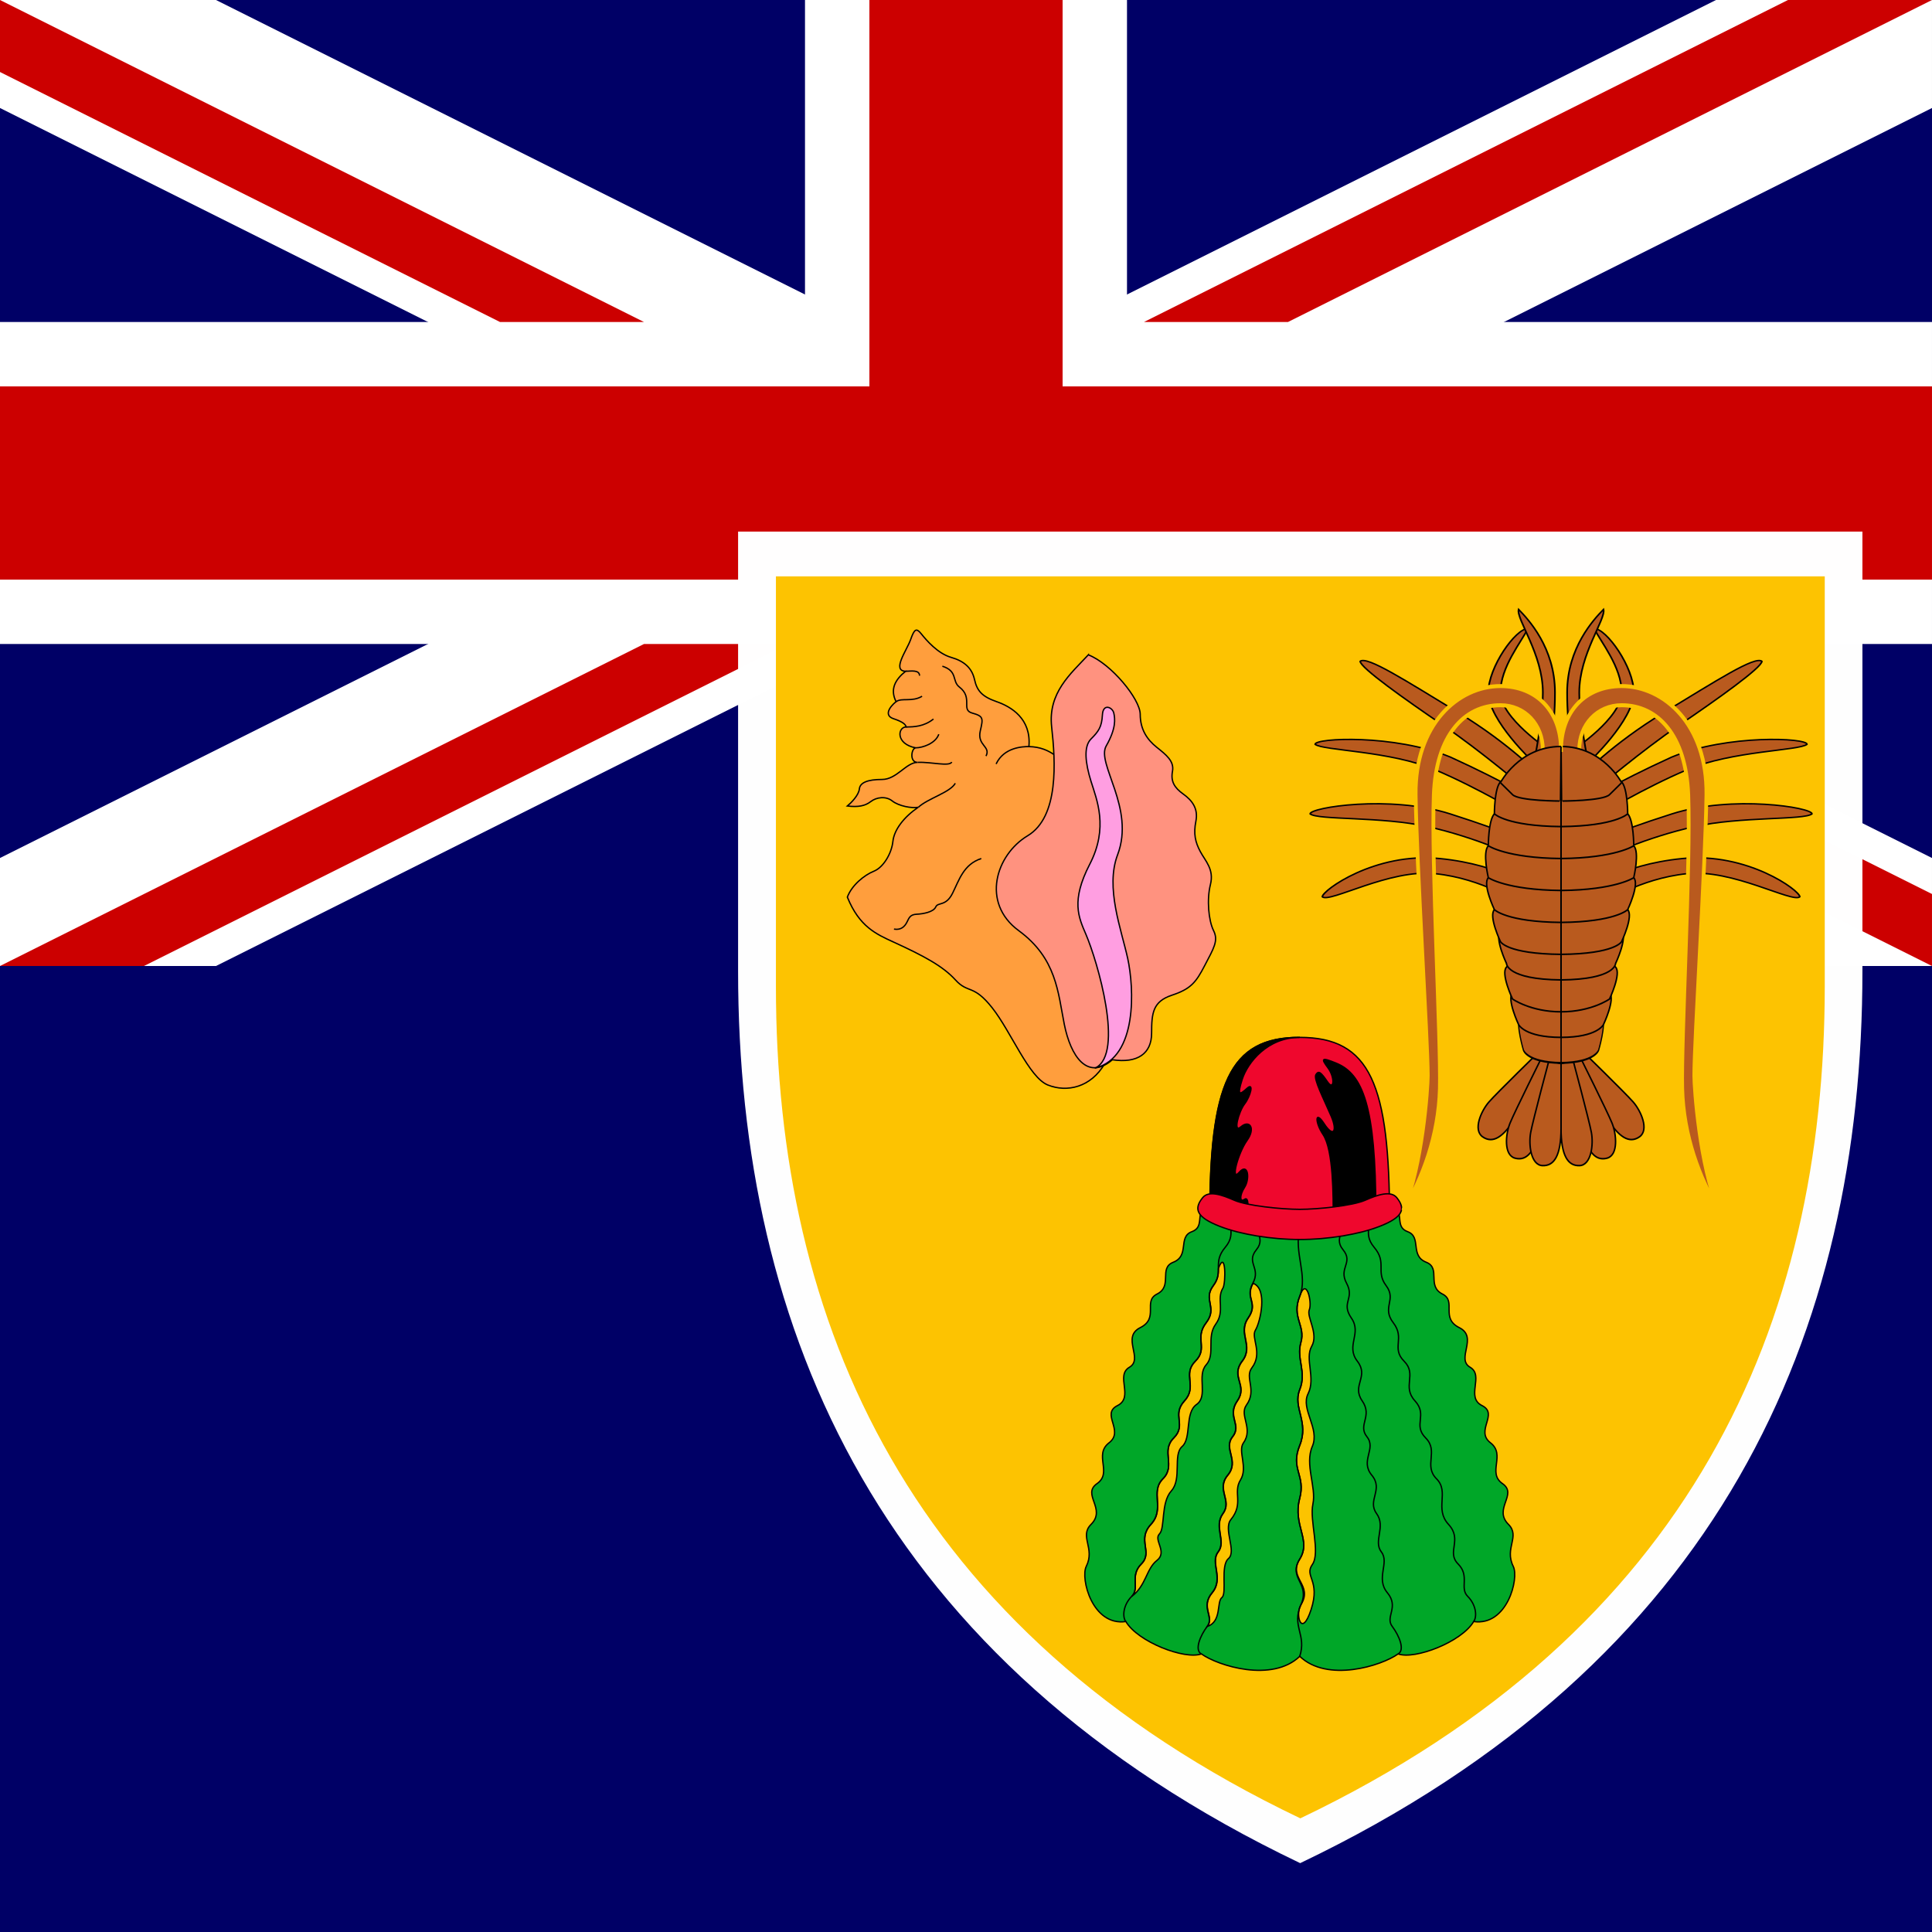
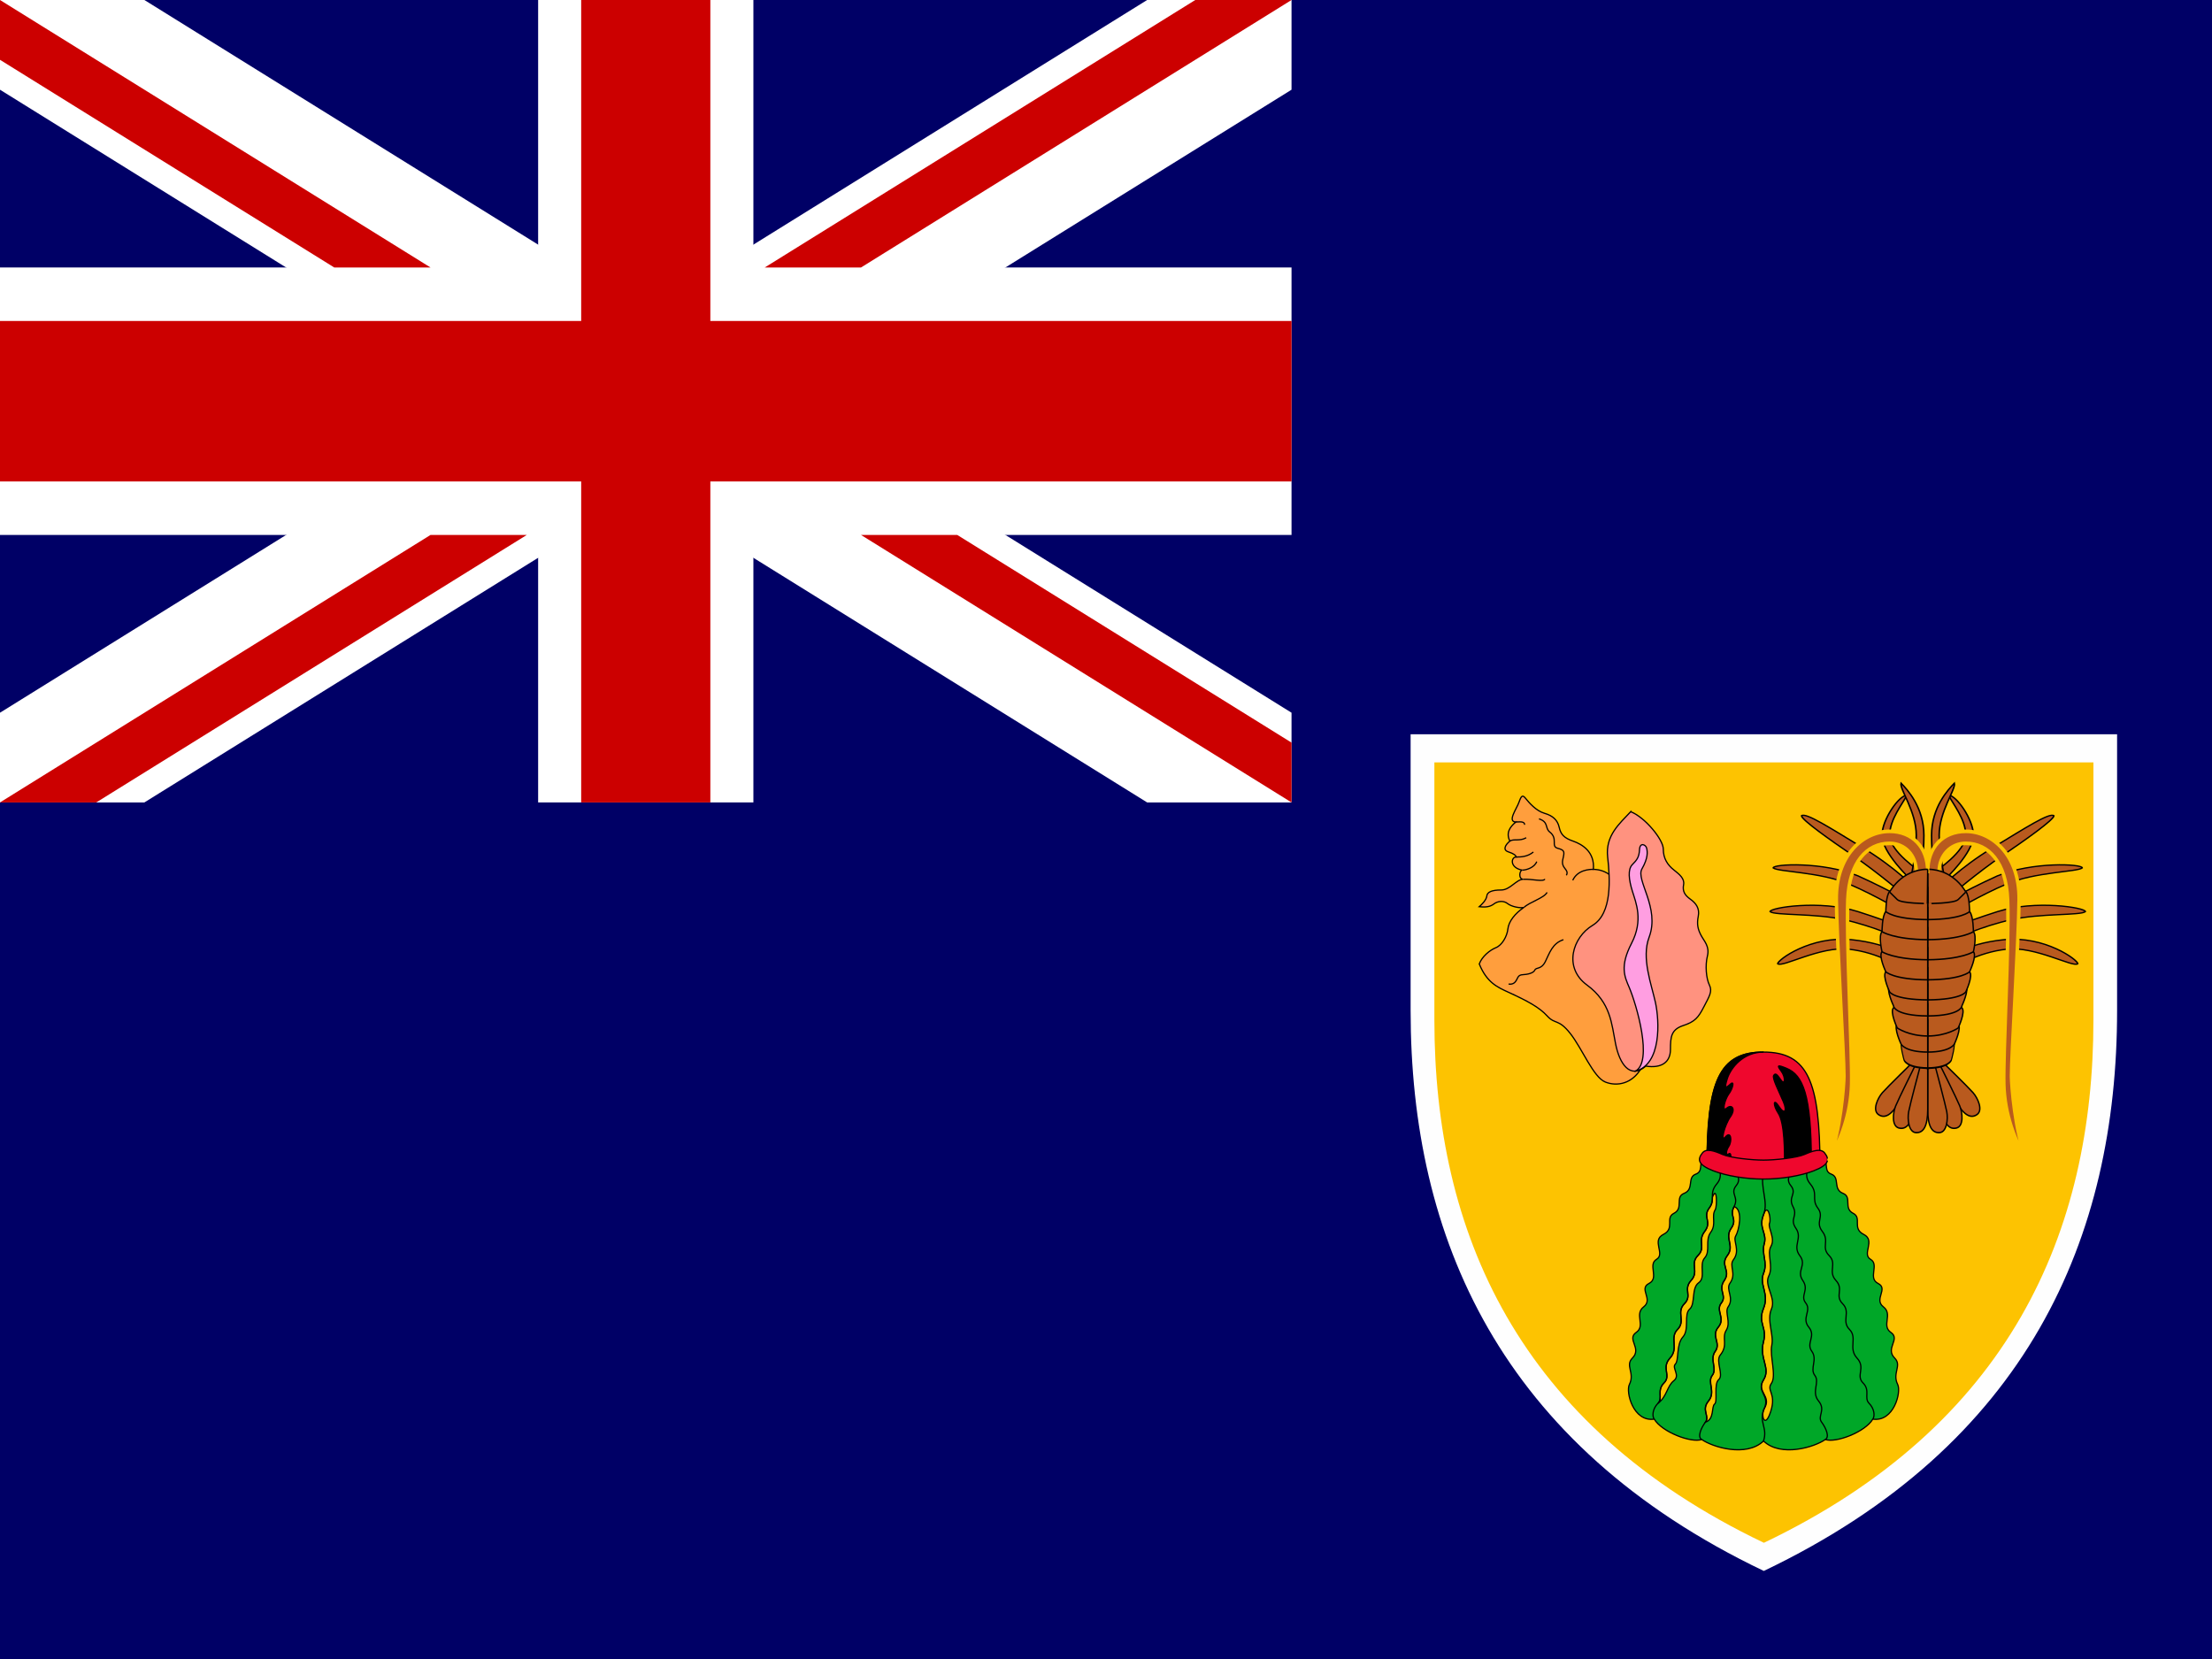
- <svg xmlns="http://www.w3.org/2000/svg" id="svg2" height="512" width="512" version="1.0">
-   <defs id="defs4">
-     <clipPath id="clipPath3680" clipPathUnits="userSpaceOnUse">
-       <rect id="rect3682" fill-opacity="0.67" height="512" width="512" y="0" x="0" />
-     </clipPath>
-   </defs>
-   <g id="flag" clip-path="url(#clipPath3680)">
-     <path id="path14" fill="#006" d="m1024 512v-512h-1024v512h1024z" />
-     <g id="g1690" transform="matrix(1.024 0 0 1.024 0 .00023039)">
+ <svg xmlns="http://www.w3.org/2000/svg" id="svg2" height="480" width="640" version="1.0">
+   <g id="flag">
+     <path id="path14" d="m640 480v-480h-640v480h640z" fill="#006" />
+     <g id="g1690" transform="matrix(.74736 0 0 .92867 0 .0002096)">
      <rect id="rect3207" fill-rule="evenodd" height="250" width="500" y="-1.1369e-13" x="0" fill="#006" />
      <g id="g878" stroke-width="1pt" transform="matrix(8.3333 0 0 8.3333 0 -.0002257)">
-         <path id="path879" fill="#fff" d="m0 0v3.354l53.292 26.646h6.708v-3.354l-53.292-26.646h-6.708zm60 0v3.354l-53.292 26.646h-6.708v-3.354l53.292-26.646h6.708z" />
-         <path id="path880" fill="#fff" d="m25 0v30h10v-30h-10zm-25 10v10h60v-10h-60z" />
-         <path id="path881" fill="#c00" d="m0 12v6h60v-6h-60zm27-12v30h6v-30h-6z" />
-         <path id="path882" fill="#c00" d="m0 30 20-10h4.472l-20 10h-4.472zm0-30 20 10h-4.472l-15.528-7.764v-2.236zm35.528 10 20-10h4.472l-20 10h-4.472zm24.472 20-20-10h4.472l15.528 7.764v2.236z" />
+         <path id="path879" d="m0 0v3.354l53.292 26.646h6.708v-3.354l-53.292-26.646h-6.708zm60 0v3.354l-53.292 26.646h-6.708v-3.354l53.292-26.646h6.708z" fill="#fff" />
+         <path id="path880" d="m25 0v30h10v-30h-10zm-25 10v10h60v-10h-60z" fill="#fff" />
+         <path id="path881" d="m0 12v6h60v-6h-60zm27-12v30h6v-30h-6z" fill="#c00" />
+         <path id="path882" d="m0 30 20-10h4.472l-20 10h-4.472zm0-30 20 10h-4.472l-15.528-7.764v-2.236zm35.528 10 20-10h4.472l-20 10h-4.472zm24.472 20-20-10h4.472l15.528 7.764v2.236z" fill="#c00" />
      </g>
    </g>
-     <g id="g2827" transform="matrix(1.3676 0 0 1.3676 -886.21 -93.326)">
-       <path id="path1392" fill-opacity=".996" fill="#fff" d="m1008.9 171.25v85.175c0 69.928-27.467 133.94-108.95 172.85-81.45-38.91-108.92-102.92-108.92-172.85v-85.175h217.91z" />
-       <path id="path18" fill-opacity=".996" fill="#fdc300" d="m1001.6 179.93v79.444c0 65.223-25.619 124.93-101.62 161.22-76.004-36.291-101.62-95.996-101.62-161.22v-79.444h203.25z" />
-       <g id="g20" stroke="#000" stroke-width=".062" transform="matrix(4.1664 0 0 4.1669 -5.4589 -5.4597)">
+     <g id="g2827" transform="matrix(.9382 0 0 .9382 -334.01 51.775)">
+       <path id="path1392" d="m1008.9 171.25v85.175c0 69.928-27.467 133.94-108.95 172.85-81.45-38.91-108.92-102.92-108.92-172.85v-85.175h217.91z" fill-opacity=".996" fill="#fff" />
+       <path id="path18" d="m1001.6 179.93v79.444c0 65.223-25.619 124.93-101.62 161.22-76.004-36.291-101.62-95.996-101.62-161.22v-79.444h203.25z" fill-opacity=".996" fill="#fdc300" />
+       <g id="g20" stroke="#000" stroke-width=".091" transform="matrix(4.1664 0 0 4.1669 -5.4589 -5.4597)">
        <path id="path22" d="m205.96 52.847c-0.353-0.265-0.736-0.427-1.265-0.441 0.117-1.295-0.824-1.854-1.501-2.089-0.676-0.235-0.912-0.5-1.029-1.03-0.118-0.53-0.471-0.853-1.089-1.03-0.618-0.177-1.148-0.794-1.383-1.089-0.235-0.294-0.324-0.235-0.5 0.265-0.177 0.5-0.883 1.442-0.236 1.471-0.47 0.382-0.735 0.824-0.441 1.412-0.324 0.265-0.559 0.647-0.118 0.794 0.442 0.147 0.559 0.265 0.589 0.383-0.397 0-0.5 0.794 0.441 0.971-0.206 0.029-0.294 0.677 0.089 0.677-0.53 0-0.972 0.794-1.648 0.794-0.677 0-1.03 0.147-1.059 0.441-0.03 0.294-0.383 0.647-0.559 0.794 0.5 0.059 0.823 0 1.088-0.206s0.706-0.265 1.001-0.029c0.294 0.235 0.912 0.353 1.206 0.294-0.647 0.441-1.118 1.03-1.177 1.589-0.059 0.559-0.441 1.206-0.883 1.383-0.441 0.176-1.029 0.647-1.235 1.206 0.559 1.383 1.352 1.724 2.147 2.089 1.413 0.647 2.295 1.118 2.884 1.765 0.588 0.647 0.824 0.176 1.706 1.294 0.883 1.118 1.707 3.236 2.589 3.59 0.883 0.353 2.001 0.118 2.648-1 0.648-1.118 1.06-12.416-2.265-14.299z" fill="#ff9e3d" />
        <path id="path24" d="m207.46 48.139c-0.824 0.883-1.884 1.765-1.707 3.354s0.353 4.178-1.118 5.061c-1.471 0.883-2.177 3.119-0.412 4.413 1.765 1.295 1.824 2.884 2.118 4.355 0.295 1.471 1.06 2.648 2.237 1.648 1.176 0.176 1.824-0.294 1.824-1.236s0.059-1.471 0.941-1.765c0.883-0.294 1.118-0.589 1.53-1.383 0.412-0.794 0.647-1.147 0.412-1.618-0.235-0.471-0.324-1.442-0.147-2.148 0.177-0.706-0.235-1.089-0.471-1.53-0.235-0.441-0.323-0.824-0.206-1.412 0.118-0.589-0.176-0.971-0.588-1.265-0.412-0.294-0.589-0.588-0.5-1.059 0.088-0.471-0.295-0.765-0.736-1.118s-0.765-0.824-0.765-1.53c0-0.706-1.353-2.354-2.412-2.766z" fill="#ff927f" />
        <path id="path26" d="m207.79 67.352c1.971-0.5 1.795-3.737 1.501-5.09-0.295-1.353-1.051-3.292-0.471-4.825 0.824-2.177-1.001-4.237-0.53-5.061 0.471-0.824 0.412-1.265 0.353-1.53-0.058-0.265-0.5-0.471-0.529 0.088-0.03 0.559-0.177 0.765-0.53 1.118s-0.265 1.118 0 1.971c0.265 0.853 0.824 2.148-0.059 3.854-0.882 1.706-0.519 2.467-0.176 3.266 0.529 1.236 1.795 5.531 0.441 6.208z" fill="#ff9ee1" />
        <path id="path28" d="m198.96 48.904c0.221 0 0.648-0.088 0.648 0.206" fill="none" />
        <path id="path30" d="m198.52 50.316c0.265-0.191 0.736 0.029 1.206-0.25" fill="none" />
        <path id="path32" d="m198.99 51.493c0.353 0 0.824-0.015 1.265-0.368" fill="none" />
        <path id="path34" d="m199.43 52.464c0.324 0 0.927-0.206 1.074-0.632" fill="none" />
        <path id="path36" d="m199.52 53.141c0.632-0.029 1.471 0.206 1.588-0.015" fill="none" />
        <path id="path38" d="m199.55 55.23c0.441-0.412 1.486-0.691 1.721-1.118" fill="none" />
        <path id="path40" d="m200.67 48.669c0.735 0.235 0.431 0.69 0.794 0.971 0.648 0.5 0.059 1.059 0.589 1.206 0.529 0.147 0.52 0.236 0.382 0.824-0.162 0.692 0.5 0.721 0.265 1.177" fill="none" />
        <path id="path42" d="m204.7 52.406c-0.294 0-1.162 0.029-1.53 0.809" fill="none" />
        <path id="path44" d="m198.42 60.894c0.339 0.059 0.508-0.134 0.603-0.324 0.103-0.206 0.147-0.353 0.456-0.368 0.309-0.015 0.78-0.103 0.883-0.338 0.103-0.235 0.471-0.015 0.78-0.633 0.309-0.618 0.515-1.353 1.338-1.618" fill="none" />
      </g>
-       <g id="g136" stroke="#000" stroke-width=".062" transform="matrix(4.1664 0 0 4.1669 -5.4589 -5.4597)">
+       <g id="g136" stroke="#000" stroke-width=".091" transform="matrix(4.1664 0 0 4.1669 -5.4589 -5.4597)">
        <path id="path138" d="m221.76 73.75c0.333 0.484-0.012 1.007 0.553 1.216 0.662 0.245 0.084 1.116 0.865 1.422 0.692 0.272 0.005 1.105 0.753 1.478 0.669 0.335-0.112 1.116 0.781 1.562 0.892 0.446-0.168 1.45 0.502 1.841 0.669 0.391-0.223 1.395 0.558 1.785 0.781 0.39-0.335 1.171 0.39 1.729 0.725 0.558-0.167 1.395 0.558 1.897s-0.445 1.173 0.279 1.897c0.558 0.558-0.201 1.104 0.223 1.952 0.279 0.558-0.279 2.789-1.841 2.566-0.558 0.948-2.733 1.785-3.514 1.506-0.781 0.558-3.291 1.339-4.575 0.112-1.282 1.227-3.793 0.446-4.574-0.112-0.781 0.279-2.956-0.558-3.514-1.506-1.562 0.223-2.12-2.008-1.841-2.566 0.424-0.848-0.335-1.395 0.223-1.952 0.724-0.724-0.446-1.395 0.279-1.897s-0.167-1.339 0.558-1.897c0.725-0.558-0.391-1.339 0.39-1.729 0.781-0.391-0.111-1.395 0.558-1.785 0.67-0.391-0.39-1.395 0.502-1.841 0.893-0.446 0.112-1.227 0.781-1.562 0.748-0.374 0.061-1.206 0.753-1.478 0.781-0.307 0.203-1.177 0.865-1.422 0.574-0.212 0.208-0.749 0.57-1.239 1.661 0.653 6.803 1.122 8.918 0.023z" fill="#00a728" />
        <g id="g140" fill-opacity=".996" fill="#fdc300">
          <path id="path142" d="m213.51 76.668c0.001 0.251-0.005 0.5-0.237 0.809-0.502 0.669 0.223 1.004-0.335 1.729-0.557 0.725 0.112 1.171-0.502 1.785-0.613 0.614 0.112 1.171-0.502 1.841-0.613 0.669 0.112 1.116-0.502 1.729-0.613 0.614 0.112 1.283-0.502 1.897-0.613 0.614 0.112 1.395-0.558 2.12-0.669 0.725 0.112 1.283-0.446 1.841-0.558 0.558-0.056 1.116-0.446 1.506 0.669-0.502 0.669-1.283 1.171-1.673 0.502-0.391-0.167-0.948 0.112-1.227s0.056-1.45 0.558-2.008c0.502-0.558 0.056-1.673 0.502-2.064s0.111-1.562 0.669-1.952 0-1.339 0.446-1.841c0.447-0.502 0-1.283 0.447-1.897 0.446-0.614 0.02-1.171 0.334-1.673 0.14-0.223 0.14-1.841-0.209-0.92z" />
          <path id="path144" d="m215.12 77.365c-0.39 0.725 0.279 0.892-0.223 1.618s0.279 1.283-0.279 2.008 0.279 1.116-0.223 1.841c-0.502 0.725 0.223 1.116-0.223 1.673-0.447 0.558 0.334 1.116-0.223 1.785-0.558 0.669 0.223 1.171-0.224 1.785-0.446 0.614 0.168 1.283-0.223 1.785-0.39 0.502 0.279 1.227-0.279 1.897s0.112 1.116-0.223 1.562c0.67-0.223 0.419-1.144 0.67-1.339 0.251-0.195-0.084-1.478 0.306-1.813 0.391-0.335-0.251-1.367 0.112-1.813 0.614-0.753 0.084-1.255 0.446-1.841 0.363-0.586-0.138-1.338 0.14-1.729 0.474-0.669-0.21-1.273 0.139-1.757 0.502-0.697-0.097-1.272 0.251-1.729 0.53-0.697-0.056-1.395 0.168-1.757 0.223-0.363 0.585-1.925-0.112-2.175z" />
          <path id="path146" d="m217.29 77.974c-0.39 0.972 0.279 1.361 0.056 2.138-0.223 0.778 0.279 1.361-0.056 2.203-0.334 0.842 0.447 1.49 0 2.592-0.446 1.102 0.288 1.376 0 2.462-0.334 1.264 0.558 1.933 0 2.826-0.557 0.892 0.639 1.188 0.056 2.12-0.279 0.446 0.028 1.59 0.474 0.223 0.447-1.367-0.334-1.534 0.056-2.092 0.391-0.558-0.139-2.036 0.028-2.817 0.168-0.781-0.39-1.841-0.028-2.678 0.363-0.837-0.558-1.729-0.195-2.454 0.363-0.725-0.167-1.618 0.167-2.203 0.335-0.586-0.251-1.367-0.111-1.701 0.139-0.335-0.14-1.571-0.447-0.618z" />
        </g>
        <path id="path148" d="m221.47 74.408c0-6.303-0.892-8.479-4.184-8.479-3.291 0-4.183 2.175-4.183 8.479h8.367z" fill="#ef072d" />
        <g id="g150" fill="none">
          <path id="path152" d="m214.33 73.906c-0.614 0.614 0.112 1.06-0.502 1.785-0.614 0.725-0.056 1.116-0.558 1.785s0.223 1.004-0.335 1.729c-0.557 0.725 0.112 1.171-0.502 1.785-0.613 0.614 0.112 1.171-0.502 1.841-0.613 0.669 0.112 1.116-0.502 1.729-0.613 0.614 0.112 1.283-0.502 1.897-0.613 0.614 0.112 1.395-0.558 2.12-0.669 0.725 0.112 1.283-0.446 1.841-0.558 0.558-0.056 1.116-0.446 1.506-0.391 0.391-0.446 0.934-0.279 1.171" />
          <path id="path154" d="m215.5 74.129c-0.557 0.725 0.279 1.06-0.223 1.673-0.502 0.614 0.223 0.837-0.167 1.562s0.279 0.892-0.223 1.618 0.279 1.283-0.279 2.008 0.279 1.116-0.223 1.841c-0.502 0.725 0.223 1.116-0.223 1.673-0.447 0.558 0.334 1.116-0.223 1.785-0.558 0.669 0.223 1.171-0.224 1.785-0.446 0.614 0.168 1.283-0.223 1.785-0.39 0.502 0.279 1.227-0.279 1.897s0.112 1.116-0.223 1.562c-0.335 0.446-0.599 1.102-0.279 1.283" />
          <path id="path156" d="m217.29 74.799c-0.278 1.166 0.391 2.203 0 3.175-0.39 0.972 0.279 1.361 0.056 2.138-0.223 0.778 0.279 1.361-0.056 2.203-0.334 0.842 0.447 1.49 0 2.592-0.446 1.102 0.288 1.376 0 2.462-0.334 1.264 0.558 1.933 0 2.826-0.557 0.892 0.503 1.116 0.056 2.12-0.446 1.004 0.279 1.395-0.056 2.399" />
          <path id="path158" d="m220.25 73.906c0.614 0.614-0.112 1.06 0.502 1.785 0.614 0.725 0.056 1.116 0.558 1.785s-0.223 1.004 0.335 1.729c0.557 0.725-0.112 1.171 0.502 1.785 0.613 0.614-0.112 1.171 0.502 1.841 0.613 0.669-0.112 1.116 0.502 1.729 0.613 0.614-0.112 1.283 0.502 1.897 0.613 0.614-0.112 1.395 0.558 2.12 0.669 0.725-0.112 1.283 0.446 1.841 0.558 0.558 0.056 1.116 0.446 1.506 0.391 0.391 0.447 0.934 0.279 1.171" />
          <path id="path160" d="m219.08 74.129c0.557 0.725-0.279 1.06 0.223 1.673 0.502 0.614-0.223 0.837 0.167 1.562 0.391 0.725-0.279 0.892 0.223 1.618s-0.279 1.283 0.279 2.008-0.279 1.116 0.223 1.841c0.502 0.725-0.223 1.116 0.223 1.673 0.447 0.558-0.334 1.116 0.224 1.785 0.557 0.669-0.224 1.171 0.223 1.785 0.446 0.614-0.168 1.283 0.223 1.785 0.39 0.502-0.279 1.227 0.279 1.897s-0.112 1.116 0.223 1.562c0.335 0.446 0.6 1.102 0.279 1.283" />
        </g>
        <path id="path162" d="m213.11 74.408c0-6.303 0.892-8.479 4.183-8.479-1.506 0-2.426 1.171-2.677 1.952s-0.112 0.725 0.223 0.418 0.167 0.363-0.111 0.725c-0.279 0.363-0.558 1.395-0.168 1.06 0.391-0.335 0.697 0.056 0.279 0.641s-0.781 1.952-0.363 1.478c0.419-0.474 0.502 0.307 0.252 0.697-0.252 0.391-0.224 0.725 0 0.558 0.223-0.167 0.195 0.641-0.028 0.948h-1.59z" />
        <path id="path164" d="m220.83 74.046c0-4.937-0.613-6.415-1.84-6.917-0.695-0.285-0.715-0.223-0.383 0.223s0.281 1.088-0.026 0.641c-0.306-0.446-0.408-0.53-0.536-0.335-0.128 0.195 0.357 1.116 0.715 1.952 0.288 0.673 0.102 1.004-0.332 0.335s-0.434-0.063-0.053 0.502c0.489 0.725 0.474 2.929 0.474 3.849l1.981-0.251z" />
        <path id="path166" d="m217.29 75.329c1.311 0 2.746-0.234 3.71-0.608 1.144-0.444 1.205-0.834 0.809-1.333-0.279-0.351-0.893-0.14-1.478 0.117-0.586 0.257-2.204 0.421-3.041 0.421-0.836 0-2.454-0.164-3.04-0.421-0.585-0.257-1.199-0.468-1.478-0.117-0.396 0.498-0.335 0.888 0.809 1.333 0.963 0.374 2.399 0.608 3.709 0.608z" fill="#ef072d" />
      </g>
      <g id="g1070" fill-rule="evenodd" fill="#b95a1e" transform="matrix(.8956 0 0 .8957 239.49 59.739)">
-         <path id="path577" d="m779.41 912.6s-0.12 103.6 0 179.24c0.12 75.63 19.822 104.91 54.262 103.59 34.44-1.33 41.108-58.83 34.531-92.08-6.577-33.26-53.24-198.97-53.24-198.97l-35.553 8.222z" transform="matrix(.063084 -.040736 .038634 .066517 712.1 209.87)" stroke="#000" stroke-width="4.375" />
-         <path id="path576" d="m779.41 912.6s-0.12 103.6 0 179.24c0.12 75.63 19.822 104.91 54.262 103.59 34.44-1.33 41.108-58.83 34.531-92.08-6.577-33.26-53.24-198.97-53.24-198.97l-35.553 8.222z" transform="matrix(.072361 -.016199 .015363 .076299 725.15 182.35)" stroke="#000" stroke-width="4.375" />
-         <path id="path575" d="m779.41 912.6s-0.12 103.6 0 179.24c0.12 75.63 19.822 104.91 54.262 103.59 34.44-1.33 41.108-58.83 34.531-92.08-6.577-33.26-53.24-198.97-53.24-198.97l-35.553 8.222z" transform="matrix(.073974 0 0 .077999 736.23 168.42)" stroke="#000" stroke-width="4.375" />
-         <path id="path574" d="m779.53 255.12c159.57-1.394 177.16-35.432 177.16-35.432s35.43-70.866 17.716-88.584c-17.717-17.716-194.88-17.716-194.88-17.716v141.73z" transform="matrix(.045906 0 0 .077999 758.11 219.55)" stroke="#000" stroke-width="5.554" />
-         <path id="path570" d="m779.53 255.12c106.3 0 124.02-35.432 124.02-35.432s35.43-70.866 17.716-88.584c-17.717-17.716-141.73-17.716-141.73-17.716v141.73z" transform="matrix(.073974 0 0 .077999 736.23 214.02)" stroke="#000" stroke-width="4.375" />
-         <path id="path569" d="m779.53 255.12c88.583 0 141.73-35.433 141.73-35.433s35.43-70.866 17.716-88.584c-17.72-17.72-159.45-17.71-159.45-17.71v141.73z" transform="matrix(.073974 0 0 .077999 736.23 208.49)" stroke="#000" stroke-width="4.375" />
-         <path id="path554" d="m832.68 113.39s70.866-88.583 194.88-177.17c124.01-88.582 213.73-156.72 230.31-141.73 0 17.717-106.3 106.3-194.88 177.17-88.59 70.86-194.89 177.16-194.89 177.16l-35.433-35.433z" transform="matrix(.091804 0 0 .077999 721.87 168.58)" stroke="#000" stroke-width="3.927" />
-         <path id="path557" d="m832.68 113.39s70.05-52.025 204.38-124.02c132.23-63.918 318.89-53.15 318.89-35.433-17.71 17.716-177.16 17.716-283.46 70.866-101.48 50.729-204.39 124.01-204.39 124.01l-35.433-35.433z" transform="matrix(.091804 0 0 .077999 722.63 174.11)" stroke="#000" stroke-width="3.927" />
-         <path id="path558" d="m832.68 113.39s61.675-35.068 204.38-88.583c141.72-53.15 329.87-17.717 329.87 0-17.7 17.713-170.4 6.944-276.7 35.429-109.99 27.758-222.09 88.584-222.09 88.584l-35.433-35.433z" transform="matrix(.091804 0 0 .077999 722.7 183.63)" stroke="#000" stroke-width="3.927" />
-         <path id="path559" d="m832.68 113.39s71.079-70.976 222.47-88.583c152.3-17.72 276.3 88.583 276.3 106.29-17.7 17.72-159.5-77.972-265.7-64.286-112.67 13.654-197.69 82.006-197.69 82.006l-35.433-35.433z" transform="matrix(.091804 0 0 .077999 723.32 193.29)" stroke="#000" stroke-width="3.927" />
-         <path id="path568" d="m779.53 255.12c159.57-1.394 159.45-45.508 159.45-45.508s35.43-70.866 17.716-88.584c-17.717-17.716-177.16-7.64-177.16-7.64v141.73z" transform="matrix(.073974 0 0 .077999 736.23 201.59)" stroke="#000" stroke-width="4.375" />
-         <path id="path567" d="m779.53 255.12c159.57-1.394 177.16-35.432 177.16-35.432s35.43-70.866 17.716-88.584c-17.717-17.716-194.88-17.716-194.88-17.716v141.73z" transform="matrix(.073974 0 0 .077999 736.23 196.06)" stroke="#000" stroke-width="4.375" />
-         <path id="path565" d="m779.53 255.12c159.57-1.394 194.88-35.433 194.88-35.433s35.43-70.866 17.716-88.583c-17.717-17.716-212.6-17.716-212.6-17.716v141.73z" transform="matrix(.073974 0 0 .077999 736.23 189.15)" stroke="#000" stroke-width="4.375" />
-         <path id="path566" d="m779.53 255.12c159.57-1.394 212.6-35.433 212.6-35.433s17.714-70.866 0-88.583c-17.717-17.716-212.6-17.716-212.6-17.716v141.73z" transform="matrix(.073974 0 0 .077999 736.23 182.24)" stroke="#000" stroke-width="4.375" />
-         <path id="path560" d="m832.68 113.39s114.21-88.583 114.21-159.45c0-70.866-50.349-141.73-64.625-177.17 28.552 0 93.176 106.3 93.176 177.17 0 77.444-107.32 194.88-107.32 194.88l-35.433-35.433z" transform="matrix(.091804 0 0 .077999 720.08 162.89)" stroke="#000" stroke-width="3.927" />
-         <path id="path561" d="m832.68 113.39s-14.276-53.15-14.276-159.45c0-124.02 63.001-202.89 85.654-230.32 5.898 27.422-57.102 124.02-57.102 230.32 0 77.444 21.157 194.88 21.157 194.88l-35.433-35.433z" transform="matrix(.091804 0 0 .077999 720.08 162.89)" stroke="#000" stroke-width="3.927" />
-         <path id="path564" d="m779.53 255.12c159.57-1.394 212.6-35.433 212.6-35.433s0-70.866-17.716-88.583c-17.717-17.716-194.88-17.716-194.88-17.716v141.73z" transform="matrix(.073974 0 0 .077999 736.23 175.33)" stroke="#000" stroke-width="4.375" />
-         <path id="path563" d="m779.53 255.12c159.57-1.394 194.88-35.433 194.88-35.433s0-70.866-17.716-88.583c-17.717-17.716-177.16-17.716-177.16-17.716v141.73z" transform="matrix(.073974 0 0 .077999 736.23 168.42)" stroke="#000" stroke-width="4.375" />
-         <path id="path553" d="m318.9 1318.1c55.065-122.32 70.866-336.61 70.866-372.05 0-99.782-32.948-585.11-35.433-779.53s124.02-301.18 248.03-301.18c106.3 0 177.17 70.866 177.17 177.17h-53.15c0-70.866-53.15-124.02-124.02-124.02-106.3 0-187.99 83.739-194.88 248.03-7.605 189.89 21.316 682.94 17.717 814.96s-51.234 249.72-106.3 336.61z" transform="matrix(-.073974 0 0 .077999 851.56 168.42)" stroke="#fdc301" stroke-width="11.026" />
-         <path id="path578" d="m779.41 912.6s-0.12 103.6 0 179.24c0.12 75.63 19.822 104.91 54.262 103.59 34.44-1.33 41.108-58.83 34.531-92.08-6.577-33.26-53.24-198.97-53.24-198.97l-35.553 8.222z" transform="matrix(-.063084 -.040736 -.038634 .066517 875.69 209.87)" stroke="#000" stroke-width="4.375" />
-         <path id="path562" d="m779.53 32.884c124.13 0.141 177.77 102.39 177.46 100.31l-35.734 33.347c-18.985 17.717-141.73 17.717-140.21 17.626l-1.52-151.29z" transform="matrix(.073974 0 0 .077999 736.23 168.42)" stroke="#000" stroke-width="4.375" />
-         <path id="path579" d="m779.41 912.6s-0.12 103.6 0 179.24c0.12 75.63 19.822 104.91 54.262 103.59 34.44-1.33 41.108-58.83 34.531-92.08-6.577-33.26-53.24-198.97-53.24-198.97l-35.553 8.222z" transform="matrix(-.072361 -.016199 -.015363 .076299 862.63 182.35)" stroke="#000" stroke-width="4.375" />
-         <path id="path580" d="m779.41 912.6s-0.12 103.6 0 179.24c0.12 75.63 19.822 104.91 54.262 103.59 34.44-1.33 41.108-58.83 34.531-92.08-6.577-33.26-53.24-198.97-53.24-198.97l-35.553 8.222z" transform="matrix(-.073974 0 0 .077999 851.55 168.42)" stroke="#000" stroke-width="4.375" />
-         <path id="path581" d="m779.53 255.12c159.57-1.394 177.16-35.432 177.16-35.432s35.43-70.866 17.716-88.584c-17.717-17.716-194.88-17.716-194.88-17.716v141.73z" transform="matrix(-.045906 0 0 .077999 829.67 219.55)" stroke="#000" stroke-width="5.554" />
-         <path id="path582" d="m779.53 255.12c106.3 0 124.02-35.432 124.02-35.432s35.43-70.866 17.716-88.584c-17.717-17.716-141.73-17.716-141.73-17.716v141.73z" transform="matrix(-.073974 0 0 .077999 851.55 214.02)" stroke="#000" stroke-width="4.375" />
-         <path id="path583" d="m779.53 255.12c88.583 0 141.73-35.433 141.73-35.433s35.43-70.866 17.716-88.584c-17.72-17.72-159.45-17.71-159.45-17.71v141.73z" transform="matrix(-.073974 0 0 .077999 851.55 208.49)" stroke="#000" stroke-width="4.375" />
-         <path id="path584" d="m832.68 113.39s70.866-88.583 194.88-177.17c124.01-88.582 213.73-156.72 230.31-141.73 0 17.717-106.3 106.3-194.88 177.17-88.59 70.86-194.89 177.16-194.89 177.16l-35.433-35.433z" transform="matrix(-.091804 0 0 .077999 865.91 168.58)" stroke="#000" stroke-width="3.927" />
-         <path id="path585" d="m832.68 113.39s70.05-52.025 204.38-124.02c132.23-63.918 318.89-53.15 318.89-35.433-17.71 17.716-177.16 17.716-283.46 70.866-101.48 50.729-204.39 124.01-204.39 124.01l-35.433-35.433z" transform="matrix(-.091804 0 0 .077999 865.16 174.11)" stroke="#000" stroke-width="3.927" />
-         <path id="path586" d="m832.68 113.39s61.675-35.068 204.38-88.583c141.72-53.15 329.87-17.717 329.87 0-17.7 17.713-170.4 6.944-276.7 35.429-109.99 27.758-222.09 88.584-222.09 88.584l-35.433-35.433z" transform="matrix(-.091804 0 0 .077999 865.09 183.63)" stroke="#000" stroke-width="3.927" />
-         <path id="path587" d="m832.68 113.39s71.079-70.976 222.47-88.583c152.3-17.72 276.3 88.583 276.3 106.29-17.7 17.72-159.5-77.972-265.7-64.286-112.67 13.654-197.69 82.006-197.69 82.006l-35.433-35.433z" transform="matrix(-.091804 0 0 .077999 864.47 193.29)" stroke="#000" stroke-width="3.927" />
-         <path id="path588" d="m779.53 255.12c159.57-1.394 159.45-45.508 159.45-45.508s35.43-70.866 17.716-88.584c-17.717-17.716-177.16-7.64-177.16-7.64v141.73z" transform="matrix(-.073974 0 0 .077999 851.55 201.59)" stroke="#000" stroke-width="4.375" />
-         <path id="path589" d="m779.53 255.12c159.57-1.394 177.16-35.432 177.16-35.432s35.43-70.866 17.716-88.584c-17.717-17.716-194.88-17.716-194.88-17.716v141.73z" transform="matrix(-.073974 0 0 .077999 851.55 196.06)" stroke="#000" stroke-width="4.375" />
-         <path id="path590" d="m779.53 255.12c159.57-1.394 194.88-35.433 194.88-35.433s35.43-70.866 17.716-88.583c-17.717-17.716-212.6-17.716-212.6-17.716v141.73z" transform="matrix(-.073974 0 0 .077999 851.55 189.15)" stroke="#000" stroke-width="4.375" />
-         <path id="path591" d="m779.53 255.12c159.57-1.394 212.6-35.433 212.6-35.433s17.714-70.866 0-88.583c-17.717-17.716-212.6-17.716-212.6-17.716v141.73z" transform="matrix(-.073974 0 0 .077999 851.55 182.24)" stroke="#000" stroke-width="4.375" />
-         <path id="path592" d="m832.68 113.39s114.21-88.583 114.21-159.45c0-70.866-50.349-141.73-64.625-177.17 28.552 0 93.176 106.3 93.176 177.17 0 77.444-107.32 194.88-107.32 194.88l-35.433-35.433z" transform="matrix(-.091804 0 0 .077999 867.71 162.89)" stroke="#000" stroke-width="3.927" />
-         <path id="path593" d="m832.68 113.39s-14.276-53.15-14.276-159.45c0-124.02 63.001-202.89 85.654-230.32 5.898 27.422-57.102 124.02-57.102 230.32 0 77.444 21.157 194.88 21.157 194.88l-35.433-35.433z" transform="matrix(-.091804 0 0 .077999 867.71 162.89)" stroke="#000" stroke-width="3.927" />
-         <path id="path594" d="m779.53 255.12c159.57-1.394 212.6-35.433 212.6-35.433s0-70.866-17.716-88.583c-17.717-17.716-194.88-17.716-194.88-17.716v141.73z" transform="matrix(-.073974 0 0 .077999 851.55 175.33)" stroke="#000" stroke-width="4.375" />
-         <path id="path595" d="m779.53 255.12c159.57-1.394 194.88-35.433 194.88-35.433s0-70.866-17.716-88.583c-17.717-17.716-177.16-17.716-177.16-17.716v141.73z" transform="matrix(-.073974 0 0 .077999 851.55 168.42)" stroke="#000" stroke-width="4.375" />
-         <path id="path597" d="m318.9 1318.1c55.065-122.32 70.866-336.61 70.866-372.05 0-99.782-32.948-585.11-35.433-779.53s124.02-301.18 248.03-301.18c106.3 0 177.17 70.866 177.17 177.17h-53.15c0-70.866-53.15-124.02-124.02-124.02-106.3 0-187.99 83.739-194.88 248.03-7.605 189.89 21.316 682.94 17.717 814.96s-51.234 249.72-106.3 336.61z" transform="matrix(.073974 0 0 .077999 736.22 168.42)" stroke="#fdc301" stroke-width="11.026" />
-         <path id="path596" d="m779.53 32.884c124.13 0.141 177.77 102.39 177.46 100.31l-35.734 33.347c-18.985 17.717-141.73 17.717-140.21 17.626l-1.52-151.29z" transform="matrix(-.073974 0 0 .077999 851.55 168.42)" stroke="#000" stroke-width="4.375" />
+         <path id="path577" d="m779.41 912.6s-0.12 103.6 0 179.24c0.12 75.63 19.822 104.91 54.262 103.59 34.44-1.33 41.108-58.83 34.531-92.08-6.577-33.26-53.24-198.97-53.24-198.97l-35.553 8.222z" transform="matrix(.063084 -.040736 .038634 .066517 712.1 209.87)" stroke="#000" stroke-width="6.377" />
+         <path id="path576" d="m779.41 912.6s-0.12 103.6 0 179.24c0.12 75.63 19.822 104.91 54.262 103.59 34.44-1.33 41.108-58.83 34.531-92.08-6.577-33.26-53.24-198.97-53.24-198.97l-35.553 8.222z" transform="matrix(.072361 -.016199 .015363 .076299 725.15 182.35)" stroke="#000" stroke-width="6.377" />
+         <path id="path575" d="m779.41 912.6s-0.12 103.6 0 179.24c0.12 75.63 19.822 104.91 54.262 103.59 34.44-1.33 41.108-58.83 34.531-92.08-6.577-33.26-53.24-198.97-53.24-198.97l-35.553 8.222z" transform="matrix(.073974 0 0 .077999 736.23 168.42)" stroke="#000" stroke-width="6.377" />
+         <path id="path574" d="m779.53 255.12c159.57-1.394 177.16-35.432 177.16-35.432s35.43-70.866 17.716-88.584c-17.717-17.716-194.88-17.716-194.88-17.716v141.73z" transform="matrix(.045906 0 0 .077999 758.11 219.55)" stroke="#000" stroke-width="8.095" />
+         <path id="path570" d="m779.53 255.12c106.3 0 124.02-35.432 124.02-35.432s35.43-70.866 17.716-88.584c-17.717-17.716-141.73-17.716-141.73-17.716v141.73z" transform="matrix(.073974 0 0 .077999 736.23 214.02)" stroke="#000" stroke-width="6.377" />
+         <path id="path569" d="m779.53 255.12c88.583 0 141.73-35.433 141.73-35.433s35.43-70.866 17.716-88.584c-17.72-17.72-159.45-17.71-159.45-17.71v141.73z" transform="matrix(.073974 0 0 .077999 736.23 208.49)" stroke="#000" stroke-width="6.377" />
+         <path id="path554" d="m832.68 113.39s70.866-88.583 194.88-177.17c124.01-88.582 213.73-156.72 230.31-141.73 0 17.717-106.3 106.3-194.88 177.17-88.59 70.86-194.89 177.16-194.89 177.16l-35.433-35.433z" transform="matrix(.091804 0 0 .077999 721.87 168.58)" stroke="#000" stroke-width="5.724" />
+         <path id="path557" d="m832.68 113.39s70.05-52.025 204.38-124.02c132.23-63.918 318.89-53.15 318.89-35.433-17.71 17.716-177.16 17.716-283.46 70.866-101.48 50.729-204.39 124.01-204.39 124.01l-35.433-35.433z" transform="matrix(.091804 0 0 .077999 722.63 174.11)" stroke="#000" stroke-width="5.724" />
+         <path id="path558" d="m832.68 113.39s61.675-35.068 204.38-88.583c141.72-53.15 329.87-17.717 329.87 0-17.7 17.713-170.4 6.944-276.7 35.429-109.99 27.758-222.09 88.584-222.09 88.584l-35.433-35.433z" transform="matrix(.091804 0 0 .077999 722.7 183.63)" stroke="#000" stroke-width="5.724" />
+         <path id="path559" d="m832.68 113.39s71.079-70.976 222.47-88.583c152.3-17.72 276.3 88.583 276.3 106.29-17.7 17.72-159.5-77.972-265.7-64.286-112.67 13.654-197.69 82.006-197.69 82.006l-35.433-35.433z" transform="matrix(.091804 0 0 .077999 723.32 193.29)" stroke="#000" stroke-width="5.724" />
+         <path id="path568" d="m779.53 255.12c159.57-1.394 159.45-45.508 159.45-45.508s35.43-70.866 17.716-88.584c-17.717-17.716-177.16-7.64-177.16-7.64v141.73z" transform="matrix(.073974 0 0 .077999 736.23 201.59)" stroke="#000" stroke-width="6.377" />
+         <path id="path567" d="m779.53 255.12c159.57-1.394 177.16-35.432 177.16-35.432s35.43-70.866 17.716-88.584c-17.717-17.716-194.88-17.716-194.88-17.716v141.73z" transform="matrix(.073974 0 0 .077999 736.23 196.06)" stroke="#000" stroke-width="6.377" />
+         <path id="path565" d="m779.53 255.12c159.57-1.394 194.88-35.433 194.88-35.433s35.43-70.866 17.716-88.583c-17.717-17.716-212.6-17.716-212.6-17.716v141.73z" transform="matrix(.073974 0 0 .077999 736.23 189.15)" stroke="#000" stroke-width="6.377" />
+         <path id="path566" d="m779.53 255.12c159.57-1.394 212.6-35.433 212.6-35.433s17.714-70.866 0-88.583c-17.717-17.716-212.6-17.716-212.6-17.716v141.73z" transform="matrix(.073974 0 0 .077999 736.23 182.24)" stroke="#000" stroke-width="6.377" />
+         <path id="path560" d="m832.68 113.39s114.21-88.583 114.21-159.45c0-70.866-50.349-141.73-64.625-177.17 28.552 0 93.176 106.3 93.176 177.17 0 77.444-107.32 194.88-107.32 194.88l-35.433-35.433z" transform="matrix(.091804 0 0 .077999 720.08 162.89)" stroke="#000" stroke-width="5.724" />
+         <path id="path561" d="m832.68 113.39s-14.276-53.15-14.276-159.45c0-124.02 63.001-202.89 85.654-230.32 5.898 27.422-57.102 124.02-57.102 230.32 0 77.444 21.157 194.88 21.157 194.88l-35.433-35.433z" transform="matrix(.091804 0 0 .077999 720.08 162.89)" stroke="#000" stroke-width="5.724" />
+         <path id="path564" d="m779.53 255.12c159.57-1.394 212.6-35.433 212.6-35.433s0-70.866-17.716-88.583c-17.717-17.716-194.88-17.716-194.88-17.716v141.73z" transform="matrix(.073974 0 0 .077999 736.23 175.33)" stroke="#000" stroke-width="6.377" />
+         <path id="path563" d="m779.53 255.12c159.57-1.394 194.88-35.433 194.88-35.433s0-70.866-17.716-88.583c-17.717-17.716-177.16-17.716-177.16-17.716v141.73z" transform="matrix(.073974 0 0 .077999 736.23 168.42)" stroke="#000" stroke-width="6.377" />
+         <path id="path553" d="m318.9 1318.1c55.065-122.32 70.866-336.61 70.866-372.05 0-99.782-32.948-585.11-35.433-779.53s124.02-301.18 248.03-301.18c106.3 0 177.17 70.866 177.17 177.17h-53.15c0-70.866-53.15-124.02-124.02-124.02-106.3 0-187.99 83.739-194.88 248.03-7.605 189.89 21.316 682.94 17.717 814.96s-51.234 249.72-106.3 336.61z" transform="matrix(-.073974 0 0 .077999 851.56 168.42)" stroke="#fdc301" stroke-width="16.071" />
+         <path id="path578" d="m779.41 912.6s-0.12 103.6 0 179.24c0.12 75.63 19.822 104.91 54.262 103.59 34.44-1.33 41.108-58.83 34.531-92.08-6.577-33.26-53.24-198.97-53.24-198.97l-35.553 8.222z" transform="matrix(-.063084 -.040736 -.038634 .066517 875.69 209.87)" stroke="#000" stroke-width="6.377" />
+         <path id="path562" d="m779.53 32.884c124.13 0.141 177.77 102.39 177.46 100.31l-35.734 33.347c-18.985 17.717-141.73 17.717-140.21 17.626l-1.52-151.29z" transform="matrix(.073974 0 0 .077999 736.23 168.42)" stroke="#000" stroke-width="6.377" />
+         <path id="path579" d="m779.41 912.6s-0.12 103.6 0 179.24c0.12 75.63 19.822 104.91 54.262 103.59 34.44-1.33 41.108-58.83 34.531-92.08-6.577-33.26-53.24-198.97-53.24-198.97l-35.553 8.222z" transform="matrix(-.072361 -.016199 -.015363 .076299 862.63 182.35)" stroke="#000" stroke-width="6.377" />
+         <path id="path580" d="m779.41 912.6s-0.12 103.6 0 179.24c0.12 75.63 19.822 104.91 54.262 103.59 34.44-1.33 41.108-58.83 34.531-92.08-6.577-33.26-53.24-198.97-53.24-198.97l-35.553 8.222z" transform="matrix(-.073974 0 0 .077999 851.55 168.42)" stroke="#000" stroke-width="6.377" />
+         <path id="path581" d="m779.53 255.12c159.57-1.394 177.16-35.432 177.16-35.432s35.43-70.866 17.716-88.584c-17.717-17.716-194.88-17.716-194.88-17.716v141.73z" transform="matrix(-.045906 0 0 .077999 829.67 219.55)" stroke="#000" stroke-width="8.095" />
+         <path id="path582" d="m779.53 255.12c106.3 0 124.02-35.432 124.02-35.432s35.43-70.866 17.716-88.584c-17.717-17.716-141.73-17.716-141.73-17.716v141.73z" transform="matrix(-.073974 0 0 .077999 851.55 214.02)" stroke="#000" stroke-width="6.377" />
+         <path id="path583" d="m779.53 255.12c88.583 0 141.73-35.433 141.73-35.433s35.43-70.866 17.716-88.584c-17.72-17.72-159.45-17.71-159.45-17.71v141.73z" transform="matrix(-.073974 0 0 .077999 851.55 208.49)" stroke="#000" stroke-width="6.377" />
+         <path id="path584" d="m832.68 113.39s70.866-88.583 194.88-177.17c124.01-88.582 213.73-156.72 230.31-141.73 0 17.717-106.3 106.3-194.88 177.17-88.59 70.86-194.89 177.16-194.89 177.16l-35.433-35.433z" transform="matrix(-.091804 0 0 .077999 865.91 168.58)" stroke="#000" stroke-width="5.724" />
+         <path id="path585" d="m832.68 113.39s70.05-52.025 204.38-124.02c132.23-63.918 318.89-53.15 318.89-35.433-17.71 17.716-177.16 17.716-283.46 70.866-101.48 50.729-204.39 124.01-204.39 124.01l-35.433-35.433z" transform="matrix(-.091804 0 0 .077999 865.16 174.11)" stroke="#000" stroke-width="5.724" />
+         <path id="path586" d="m832.68 113.39s61.675-35.068 204.38-88.583c141.72-53.15 329.87-17.717 329.87 0-17.7 17.713-170.4 6.944-276.7 35.429-109.99 27.758-222.09 88.584-222.09 88.584l-35.433-35.433z" transform="matrix(-.091804 0 0 .077999 865.09 183.63)" stroke="#000" stroke-width="5.724" />
+         <path id="path587" d="m832.68 113.39s71.079-70.976 222.47-88.583c152.3-17.72 276.3 88.583 276.3 106.29-17.7 17.72-159.5-77.972-265.7-64.286-112.67 13.654-197.69 82.006-197.69 82.006l-35.433-35.433z" transform="matrix(-.091804 0 0 .077999 864.47 193.29)" stroke="#000" stroke-width="5.724" />
+         <path id="path588" d="m779.53 255.12c159.57-1.394 159.45-45.508 159.45-45.508s35.43-70.866 17.716-88.584c-17.717-17.716-177.16-7.64-177.16-7.64v141.73z" transform="matrix(-.073974 0 0 .077999 851.55 201.59)" stroke="#000" stroke-width="6.377" />
+         <path id="path589" d="m779.53 255.12c159.57-1.394 177.16-35.432 177.16-35.432s35.43-70.866 17.716-88.584c-17.717-17.716-194.88-17.716-194.88-17.716v141.73z" transform="matrix(-.073974 0 0 .077999 851.55 196.06)" stroke="#000" stroke-width="6.377" />
+         <path id="path590" d="m779.53 255.12c159.57-1.394 194.88-35.433 194.88-35.433s35.43-70.866 17.716-88.583c-17.717-17.716-212.6-17.716-212.6-17.716v141.73z" transform="matrix(-.073974 0 0 .077999 851.55 189.15)" stroke="#000" stroke-width="6.377" />
+         <path id="path591" d="m779.53 255.12c159.57-1.394 212.6-35.433 212.6-35.433s17.714-70.866 0-88.583c-17.717-17.716-212.6-17.716-212.6-17.716v141.73z" transform="matrix(-.073974 0 0 .077999 851.55 182.24)" stroke="#000" stroke-width="6.377" />
+         <path id="path592" d="m832.68 113.39s114.21-88.583 114.21-159.45c0-70.866-50.349-141.73-64.625-177.17 28.552 0 93.176 106.3 93.176 177.17 0 77.444-107.32 194.88-107.32 194.88l-35.433-35.433z" transform="matrix(-.091804 0 0 .077999 867.71 162.89)" stroke="#000" stroke-width="5.724" />
+         <path id="path593" d="m832.68 113.39s-14.276-53.15-14.276-159.45c0-124.02 63.001-202.89 85.654-230.32 5.898 27.422-57.102 124.02-57.102 230.32 0 77.444 21.157 194.88 21.157 194.88l-35.433-35.433z" transform="matrix(-.091804 0 0 .077999 867.71 162.89)" stroke="#000" stroke-width="5.724" />
+         <path id="path594" d="m779.53 255.12c159.57-1.394 212.6-35.433 212.6-35.433s0-70.866-17.716-88.583c-17.717-17.716-194.88-17.716-194.88-17.716v141.73z" transform="matrix(-.073974 0 0 .077999 851.55 175.33)" stroke="#000" stroke-width="6.377" />
+         <path id="path595" d="m779.53 255.12c159.57-1.394 194.88-35.433 194.88-35.433s0-70.866-17.716-88.583c-17.717-17.716-177.16-17.716-177.16-17.716v141.73z" transform="matrix(-.073974 0 0 .077999 851.55 168.42)" stroke="#000" stroke-width="6.377" />
+         <path id="path597" d="m318.9 1318.1c55.065-122.32 70.866-336.61 70.866-372.05 0-99.782-32.948-585.11-35.433-779.53s124.02-301.18 248.03-301.18c106.3 0 177.17 70.866 177.17 177.17h-53.15c0-70.866-53.15-124.02-124.02-124.02-106.3 0-187.99 83.739-194.88 248.03-7.605 189.89 21.316 682.94 17.717 814.96s-51.234 249.72-106.3 336.61z" transform="matrix(.073974 0 0 .077999 736.22 168.42)" stroke="#fdc301" stroke-width="16.071" />
+         <path id="path596" d="m779.53 32.884c124.13 0.141 177.77 102.39 177.46 100.31l-35.734 33.347c-18.985 17.717-141.73 17.717-140.21 17.626l-1.52-151.29z" transform="matrix(-.073974 0 0 .077999 851.55 168.42)" stroke="#000" stroke-width="6.377" />
      </g>
    </g>
  </g>
</svg>
